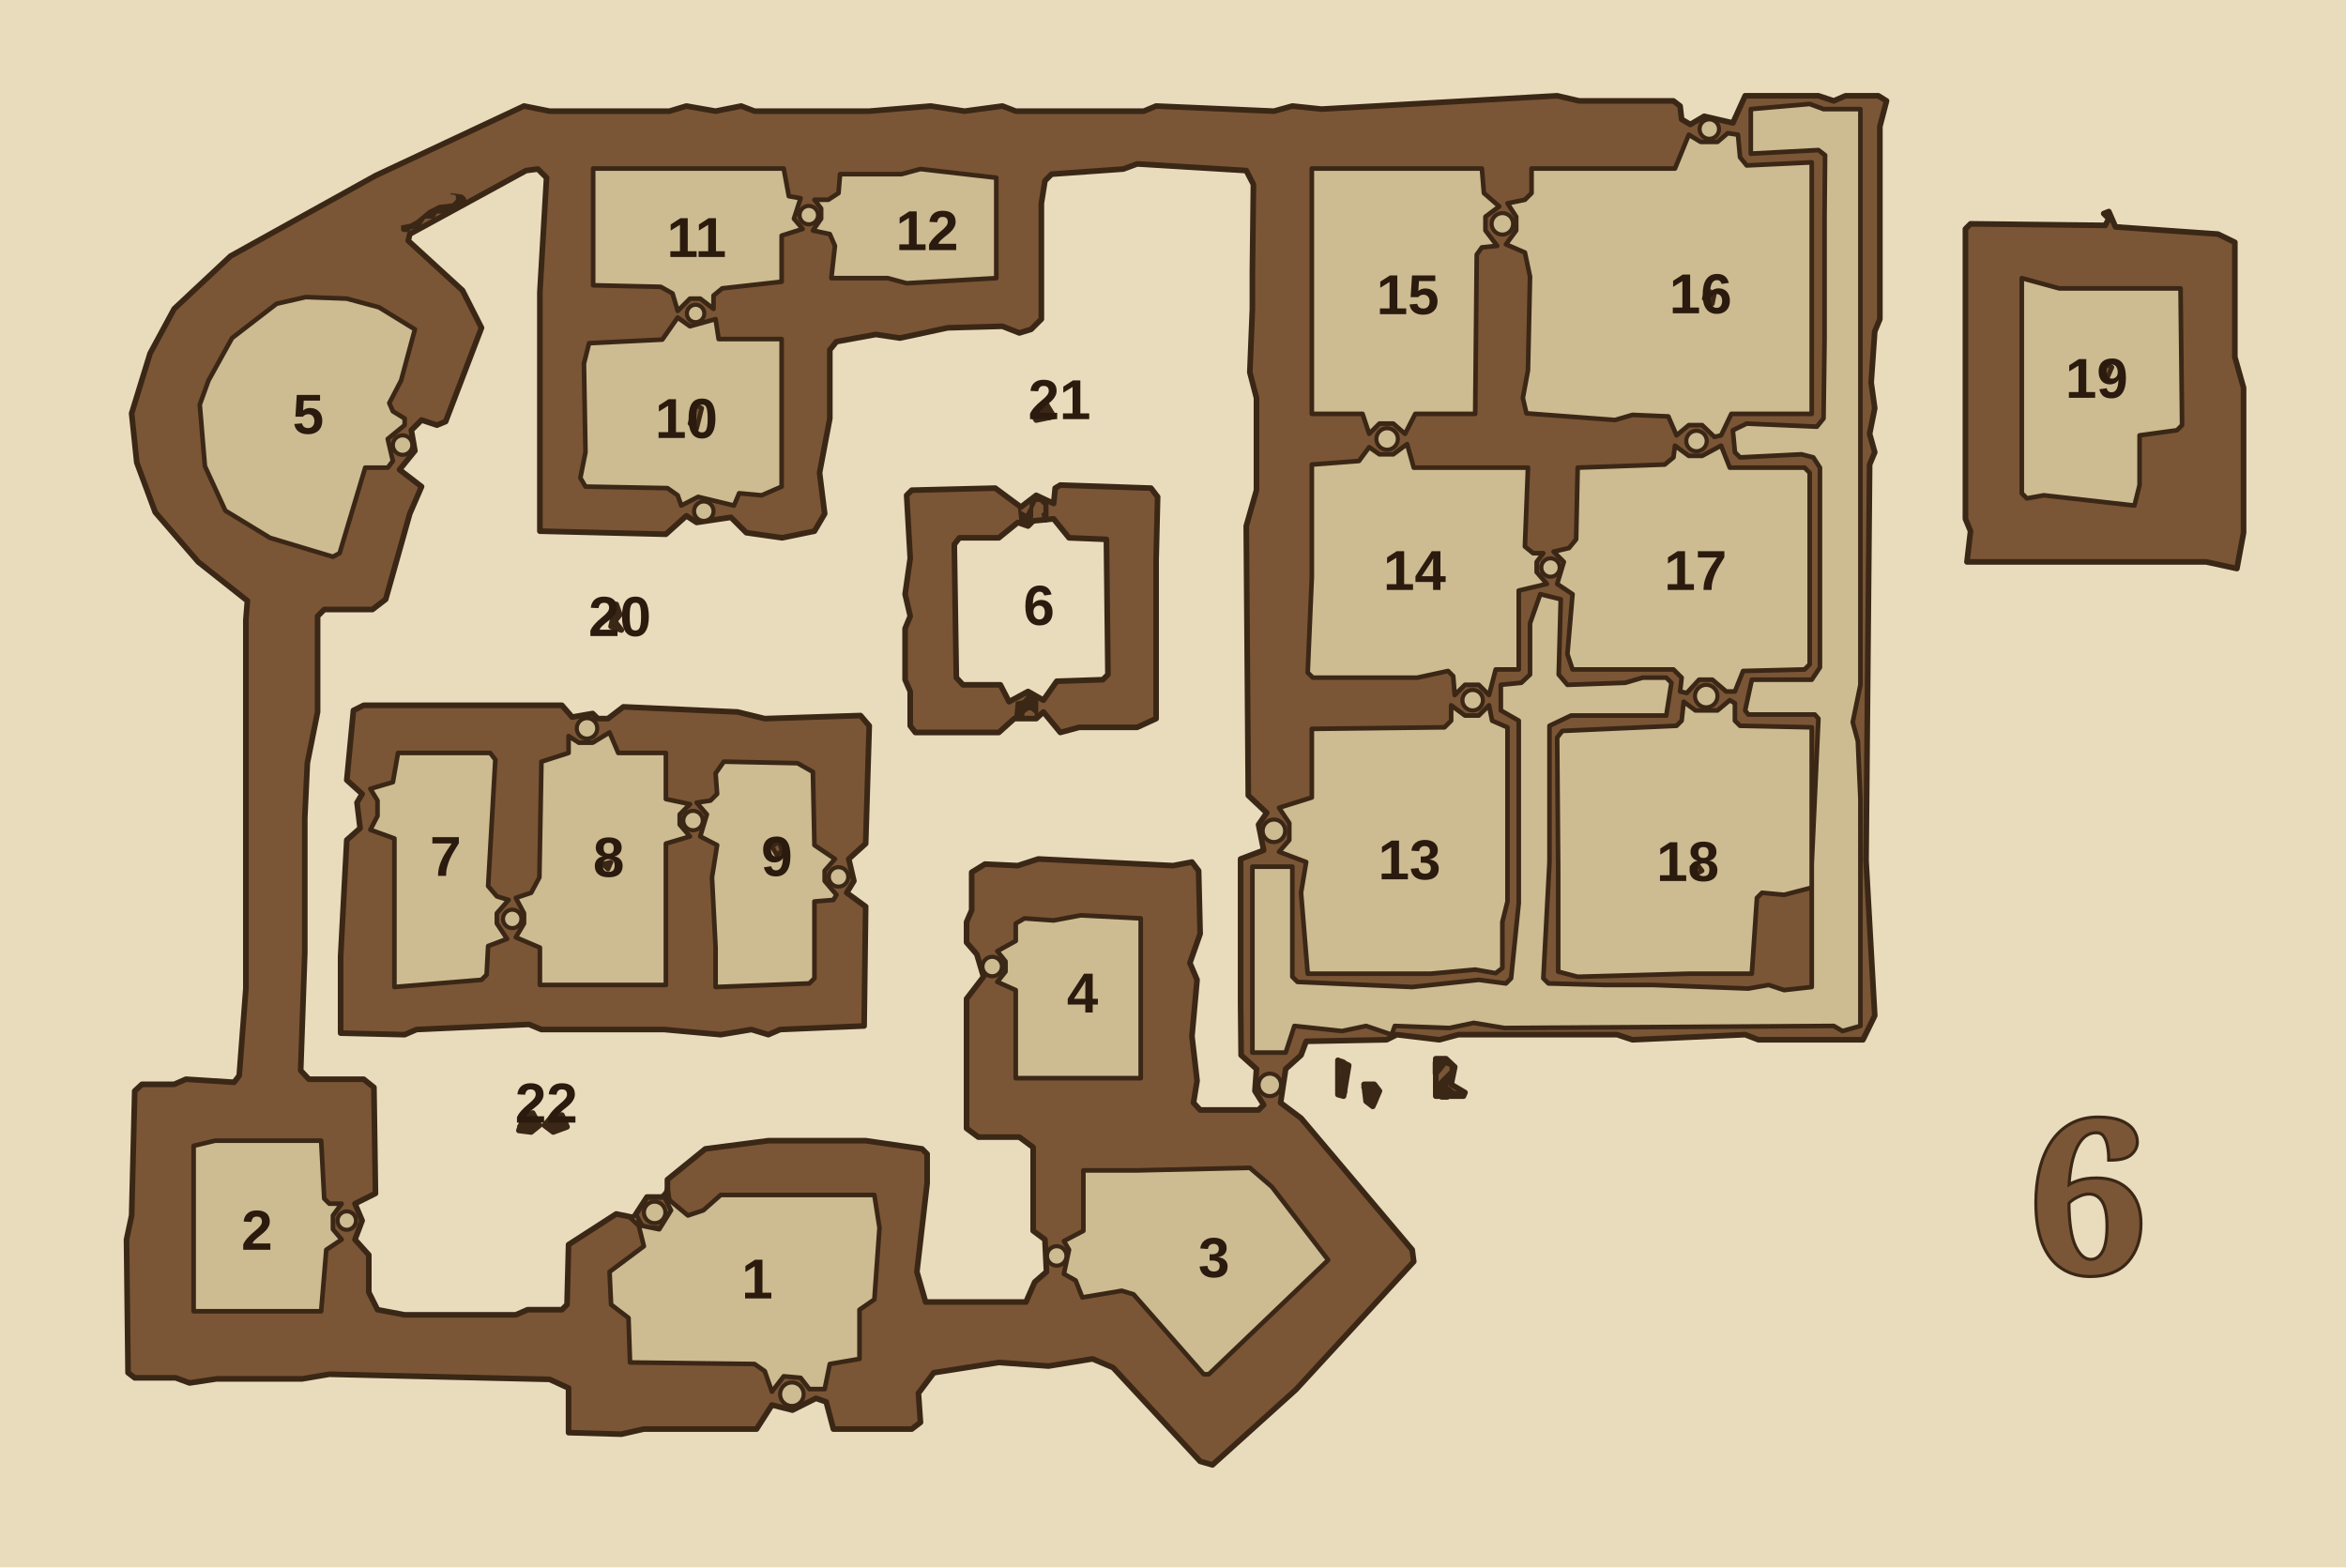
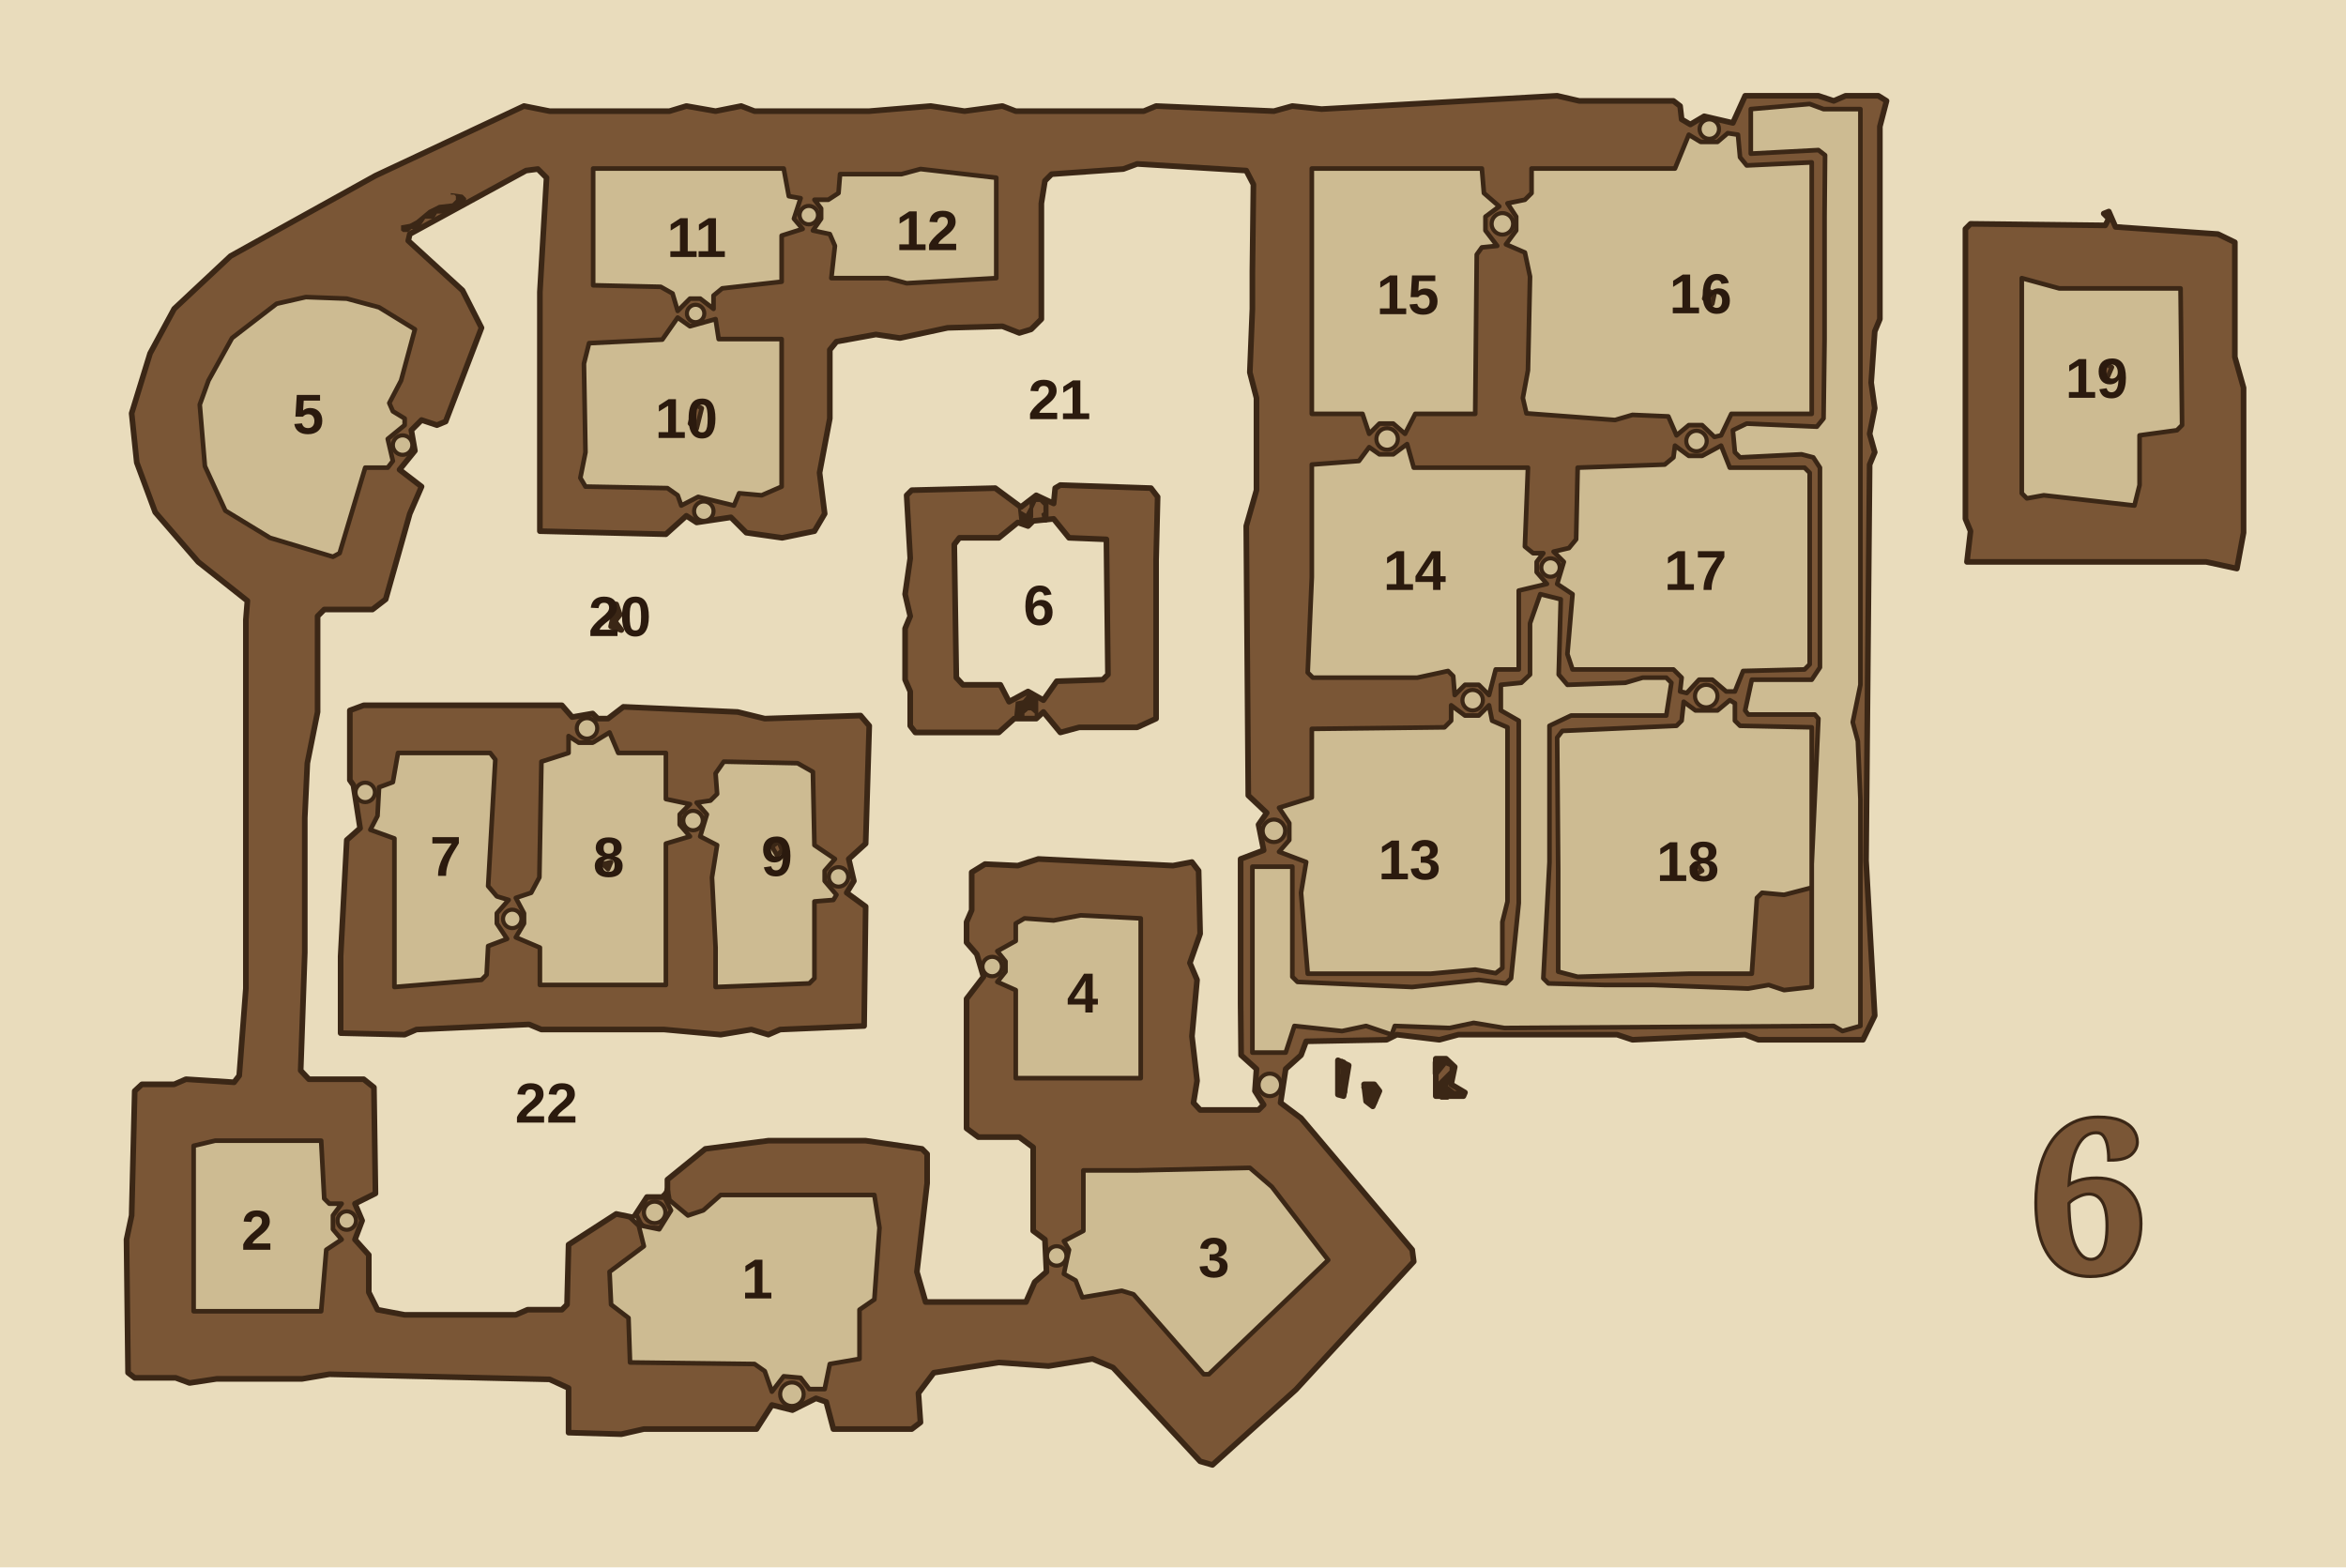
<svg xmlns="http://www.w3.org/2000/svg" viewBox="0 0 458 306" width="458" height="306">
  <rect width="458" height="306" fill="#e9dcbc" />
-   <path d="M106.3 219.7L108.0 221.0L110.7 220.0L109.7 217.7L108.0 217.7ZM104.0 217.3L102.3 218.0L101.3 220.7L103.7 221.0L105.3 219.7ZM266.3 211.7L266.7 215.0L268.0 216.0L269.3 213.0L268.3 211.7ZM261.2 207.0L261.2 213.7L262.3 214.0L263.3 208.0ZM280.3 206.7L280.3 214.0L285.7 214.0L286.0 213.3L283.3 211.7L284.0 208.3L282.3 206.7ZM69.0 138.7L67.7 152.3L70.7 155.0L69.7 156.7L70.3 161.7L67.7 164.0L66.5 186.7L66.5 201.7L79.0 202.0L81.3 201.0L103.3 200.0L105.7 201.0L129.7 201.0L140.7 202.0L146.7 201.0L150.0 202.0L152.3 201.0L168.7 200.3L169.0 177.0L165.3 174.3L166.7 172.0L165.7 167.7L169.0 164.7L169.7 141.7L168.0 139.7L149.3 140.3L144.0 139.0L121.7 138.0L118.7 140.3L116.7 140.3L115.7 139.3L111.7 140.0L109.7 137.7L71.0 137.7ZM120.3 118.0L119.3 122.3L121.3 123.0L120.0 121.3L121.0 120.0ZM224.7 95.3L207.0 94.7L206.0 95.3L205.7 98.3L202.3 96.7L199.3 99.0L194.3 95.3L178.0 95.7L177.0 96.7L177.7 109.0L176.7 116.0L177.7 120.3L176.7 122.7L176.7 132.7L177.7 135.0L177.7 141.7L178.7 143.0L195.0 143.0L198.0 140.3L202.3 140.3L203.7 139.0L207.0 143.0L210.7 142.0L222.0 142.0L225.7 140.3L225.7 109.3L226.0 97.0ZM216.0 105.3L216.3 131.7L215.3 132.7L206.3 133.0L203.7 136.7L200.7 135.0L197.0 137.0L195.3 133.7L188.0 133.7L186.7 132.3L186.3 106.3L187.3 105.0L195.0 105.0L198.7 102.0L200.7 102.7L201.7 101.7L205.7 101.3L208.7 105.0ZM201.7 81.0L202.3 82.0L205.7 81.3L204.3 79.0ZM384.7 43.7L383.7 44.7L383.7 101.3L384.7 103.7L384.0 109.7L402.3 109.7L430.7 109.7L436.7 111.0L438.0 104.0L438.0 75.7L436.3 69.7L436.3 47.3L433.0 45.7L413.0 44.3L411.7 41.3L410.7 41.7L411.7 42.7L411.0 44.0ZM368.3 19.7L366.7 18.7L360.3 18.7L358.0 19.7L355.0 18.7L340.7 18.7L338.3 24.0L332.7 22.7L330.0 24.3L328.3 23.3L328.0 20.7L326.7 19.7L308.3 19.7L304.0 18.7L258.0 21.3L252.3 20.7L248.7 21.7L225.7 20.7L223.3 21.7L198.3 21.7L195.7 20.7L188.3 21.7L181.7 20.7L169.7 21.7L147.3 21.7L144.7 20.7L139.7 21.7L134.0 20.7L130.7 21.7L107.3 21.7L102.3 20.7L73.3 34.3L45.0 50.0L34.0 60.3L29.3 69.0L25.7 80.7L26.7 90.3L30.3 100.0L38.7 109.7L48.3 117.3L48.0 121.0L48.0 150.3L48.0 155.7L48.0 175.3L48.0 193.0L46.7 210.0L45.7 211.3L36.3 210.7L34.0 211.7L27.7 211.7L26.3 213.0L25.7 237.3L24.7 242.0L25.0 268.0L26.3 269.0L34.3 269.0L37.0 270.0L42.3 269.2L59.0 269.2L64.3 268.3L107.3 269.3L111.0 271.0L111.0 279.7L121.3 280.0L125.7 279.0L147.7 279.0L150.7 274.3L154.7 275.3L159.3 273.0L161.3 273.7L162.7 279.0L178.0 279.0L179.7 277.7L179.3 272.0L182.3 268.0L195.0 266.0L204.7 266.7L213.3 265.3L217.3 267.0L234.3 285.3L236.7 286.0L253.0 271.3L276.0 246.3L275.7 244.0L254.0 218.3L250.0 215.3L251.0 208.7L254.0 206.0L255.0 203.3L270.7 203.0L272.7 202.0L281.0 203.0L284.7 202.0L315.7 202.0L318.7 203.0L340.7 202.0L343.3 203.0L363.7 203.0L366.0 198.3L364.3 168.0L365.0 90.7L366.0 88.3L365.0 84.7L366.0 79.7L365.3 74.7L366.0 64.7L367.0 62.3L367.0 24.7ZM243.3 33.3L244.7 36.0L244.5 53.0L244.5 60.3L244.0 72.7L245.3 77.7L245.3 95.7L243.3 102.7L243.7 155.3L247.3 158.7L245.7 161.0L246.7 166.0L242.2 167.7L242.2 196.0L242.3 206.0L245.3 208.7L245.0 213.0L246.7 215.7L245.7 216.7L234.3 216.7L233.0 215.3L233.7 211.0L232.7 202.3L233.7 191.3L232.3 188.0L234.3 182.3L234.0 170.0L232.7 168.3L229.0 169.0L202.7 167.7L198.7 169.0L192.3 168.7L189.7 170.3L189.7 177.7L188.7 180.0L188.7 184.0L190.7 186.3L192.0 190.7L188.7 195.0L188.7 220.3L191.0 222.0L199.0 222.0L201.7 224.0L201.7 240.3L204.0 242.0L204.3 248.3L202.0 250.3L200.3 254.2L180.7 254.2L179.0 248.3L181.0 231.0L181.0 225.3L180.0 224.3L169.0 222.7L150.0 222.7L137.7 224.3L130.3 230.3L130.3 232.7L129.3 233.7L126.3 233.7L123.7 237.7L120.3 237.0L111.0 243.0L110.7 254.7L109.7 255.7L103.0 255.7L100.7 256.7L79.0 256.7L73.7 255.7L72.0 252.3L72.0 245.0L69.3 242.0L70.7 238.3L69.3 235.0L73.3 233.0L73.0 212.3L71.0 210.7L60.3 210.7L58.7 209.0L59.5 186.0L59.5 159.7L60.0 149.0L62.0 139.0L62.0 120.3L63.3 119.0L72.7 119.0L75.3 117.0L80.0 100.3L82.3 95.0L78.0 91.7L81.0 88.0L80.3 84.0L82.3 82.0L85.3 83.0L87.0 82.3L94.0 64.0L90.3 56.7L79.7 47.0L80.0 45.7L102.7 33.3L105.0 33.0L106.7 34.7L105.4 57.0L105.4 88.7L105.4 103.7L130.0 104.3L134.0 100.7L136.0 102.0L142.7 101.0L145.7 104.0L152.7 105.0L159.0 103.7L161.0 100.3L160.0 92.3L162.0 81.7L162.0 68.3L163.3 66.7L171.0 65.3L175.7 66.0L185.0 64.0L195.7 63.7L199.0 65.0L201.3 64.3L203.3 62.3L203.3 39.7L204.0 35.3L205.3 34.0L219.3 33.0L222.0 32.0Z" fill="#7a5636" fill-rule="evenodd" stroke="#3b2716" stroke-width="1.1" stroke-linejoin="round" />
-   <path d="M123.0 237.7L124.7 239.3L125.7 243.3L119.0 248.3L119.3 254.7L122.7 257.3L123.0 266.0L147.3 266.3L149.3 267.7L150.7 271.7L153.0 268.7L156.3 269.0L158.0 271.2L161.0 271.2L162.0 266.3L167.8 265.3L167.8 255.7L170.7 253.7L171.7 239.7L170.7 233.3L140.7 233.3L137.3 236.3L134.3 237.3L130.7 234.3L130.3 232.0L129.7 233.7L131.0 236.3L128.7 240.0L125.3 239.3L124.3 237.3ZM211.5 228.5L211.5 240.3L207.7 242.3L208.7 244.0L207.7 248.7L210.0 250.0L211.3 253.3L219.0 252.0L221.3 252.7L235.0 268.3L236.0 268.3L259.3 246.0L248.3 231.7L244.0 228.0L222.0 228.5ZM62.7 222.7L42.0 222.7L37.8 223.7L37.8 256.0L62.7 256.0L63.7 244.0L66.7 242.0L65.0 240.0L65.0 237.3L66.7 235.0L64.3 235.0L63.3 234.0ZM222.7 179.3L211.0 178.7L205.7 179.7L200.0 179.3L198.3 180.3L198.3 183.7L194.7 185.7L196.3 187.7L196.3 189.7L194.7 191.7L198.3 193.3L198.3 202.7L198.3 210.5L222.7 210.5ZM141.3 148.7L139.7 151.0L140.0 155.0L138.7 156.3L136.0 156.7L138.0 159.0L136.7 163.3L140.0 165.0L139.0 171.3L139.7 185.0L139.7 192.7L158.0 192.0L159.0 191.0L159.0 176.0L162.7 175.7L163.3 174.7L161.0 172.0L161.0 170.0L163.0 167.7L159.0 165.0L158.7 150.7L155.7 149.0ZM152.0 164.3L152.7 166.0L151.7 167.0L150.7 165.3ZM95.7 147.0L77.7 147.0L76.7 152.7L72.3 154.0L73.7 156.3L73.7 159.3L72.3 162.0L77.0 163.7L77.0 192.7L94.0 191.3L95.0 190.3L95.3 184.7L99.0 183.3L97.0 180.3L97.0 178.3L99.3 175.7L97.0 175.0L95.3 173.0L96.7 148.3ZM119.0 143.0L115.7 145.0L113.0 145.0L111.0 143.7L111.0 147.0L105.7 148.7L105.3 171.3L103.7 174.3L100.7 175.3L102.3 178.3L102.3 180.3L100.7 183.0L105.4 185.0L105.4 192.3L130.0 192.3L130.0 182.3L130.0 164.7L134.7 163.3L132.7 161.0L132.7 159.0L134.7 157.0L130.0 156.0L130.0 147.0L120.7 147.0ZM117.7 168.7L119.3 168.3L118.7 169.7ZM290.7 137.7L288.7 139.7L286.0 139.7L283.3 137.7L283.3 140.7L282.0 142.0L256.1 142.3L256.1 155.7L249.7 157.7L251.7 160.7L251.7 164.0L249.7 166.3L255.0 168.3L254.0 174.3L255.3 190.1L279.3 190.1L288.0 189.3L292.0 190.0L293.3 189.0L293.3 180.0L294.3 176.0L294.3 142.0L291.3 140.7ZM353.7 142.0L339.7 141.7L338.7 140.7L338.7 137.3L337.7 136.7L335.3 138.7L331.0 138.7L328.7 137.0L328.3 140.7L327.3 141.7L305.0 142.7L304.0 144.0L304.2 169.7L304.2 189.7L308.0 190.7L329.7 190.1L342.0 190.1L343.0 175.3L344.0 174.3L348.3 174.7L353.7 173.3ZM330.3 169.3L331.3 168.7L332.3 170.0L331.0 170.7ZM308.0 91.3L307.7 105.3L306.3 107.0L303.3 107.7L305.3 109.7L304.0 114.0L307.0 116.0L306.0 127.7L307.0 130.7L326.7 130.7L328.3 132.3L328.0 135.0L329.3 135.3L331.7 132.7L334.3 132.7L337.0 135.0L338.7 135.0L340.3 131.0L352.3 130.7L353.3 129.7L353.3 92.3L352.3 91.3L337.7 91.3L336.0 87.0L332.3 89.0L329.7 89.0L327.0 87.0L326.7 89.3L325.0 90.7ZM256.1 90.7L256.1 112.7L255.3 131.3L256.3 132.3L276.7 132.3L282.7 131.0L283.7 132.0L284.0 135.7L286.0 133.7L288.7 133.7L290.7 135.7L292.0 130.7L296.5 130.7L296.5 115.3L302.0 114.0L300.0 111.7L300.0 109.7L301.3 108.0L299.3 108.0L297.7 106.7L298.3 91.3L276.0 91.3L274.7 86.7L272.0 88.7L269.3 88.7L267.3 87.3L265.3 90.0ZM115.0 67.0L114.0 71.0L114.3 88.3L113.3 93.3L114.3 95.0L130.3 95.3L132.3 96.7L133.0 98.7L136.3 97.0L143.3 98.7L144.3 96.3L148.7 96.7L152.6 95.0L152.6 77.0L152.6 66.2L140.3 66.2L139.7 62.3L134.7 63.7L132.3 62.0L129.3 66.3ZM135.7 79.0L137.0 79.7L136.0 83.7L134.7 82.7ZM59.7 58.0L54.0 59.3L45.3 66.0L40.7 74.3L39.0 79.0L40.0 91.0L44.0 99.7L52.7 105.0L65.0 108.7L66.3 108.0L71.3 91.3L75.7 91.3L76.7 90.0L75.7 85.7L79.0 83.0L79.0 81.7L76.7 80.3L76.0 78.7L78.3 74.3L81.0 64.3L74.0 60.0L67.7 58.3ZM394.7 54.3L394.7 82.0L394.7 96.3L395.7 97.3L399.0 96.7L416.7 98.7L417.7 94.7L417.7 85.0L425.0 84.0L426.0 83.0L425.7 56.3L402.0 56.3ZM411.0 71.0L412.3 71.7L411.3 74.0L410.3 73.0ZM115.8 32.9L115.8 55.7L129.0 56.0L131.3 57.3L132.3 60.7L134.7 58.3L136.7 58.3L139.3 60.3L139.3 57.7L141.0 56.3L152.6 55.0L152.6 46.0L156.7 44.7L155.0 42.7L156.3 38.7L154.0 38.3L153.0 32.9ZM194.5 34.7L179.7 33.0L176.0 34.0L164.0 34.0L163.7 37.7L161.7 39.0L159.0 39.0L160.3 40.7L160.3 42.7L158.7 45.0L162.0 45.7L163.0 48.0L162.3 54.3L173.3 54.3L177.0 55.3L194.5 54.3ZM256.1 32.9L256.1 80.8L266.0 80.8L267.3 84.7L269.3 82.7L272.0 82.7L274.3 84.7L276.3 80.8L288.0 80.8L288.3 49.7L289.3 48.3L292.3 48.0L290.0 45.0L290.0 42.3L292.7 40.3L289.7 37.7L289.3 32.9ZM353.7 31.7L341.0 32.3L339.7 30.7L339.3 26.3L337.3 26.0L335.3 27.7L332.0 27.7L329.7 26.3L327.0 32.9L299.0 32.9L299.0 37.7L297.7 39.0L294.3 39.7L296.0 42.3L296.0 45.0L294.0 47.7L297.7 49.3L298.7 54.0L298.3 72.3L297.3 77.7L298.0 80.7L315.3 82.0L318.7 81.0L325.7 81.3L327.3 85.0L329.7 83.0L332.3 83.0L334.7 85.3L336.0 85.0L338.0 80.8L353.7 80.8L353.7 43.0ZM333.3 56.7L334.7 57.3L334.3 59.3L332.7 58.3ZM363.2 21.3L356.0 21.3L353.3 20.3L341.8 21.3L341.8 30.0L355.0 29.3L356.3 30.3L356.2 42.3L356.2 66.3L356.0 81.7L354.7 83.3L341.0 82.7L338.3 84.0L338.7 88.3L339.7 89.3L351.7 88.7L354.0 89.3L355.3 91.3L355.3 130.3L353.7 132.7L342.0 132.7L340.7 138.7L341.3 139.5L354.3 139.5L355.0 140.3L353.7 168.7L353.7 192.7L348.3 193.3L345.3 192.3L341.3 193.0L322.7 192.3L313.3 192.3L302.3 192.0L301.3 191.0L302.5 168.3L302.5 141.7L306.7 139.7L325.3 139.7L326.3 133.3L325.3 132.3L320.7 132.3L317.3 133.3L306.0 133.7L304.3 131.7L304.7 117.0L300.7 116.0L298.7 121.7L298.7 131.7L297.0 133.3L293.0 133.7L293.0 138.7L296.5 140.7L296.5 176.3L295.0 191.0L294.0 192.0L288.7 191.3L275.7 192.7L253.3 191.7L252.3 190.7L252.3 181.0L252.3 169.2L244.5 169.2L244.5 191.3L244.5 205.5L251.0 205.5L252.7 200.3L262.0 201.3L266.7 200.3L271.7 202.0L272.3 200.3L283.0 200.7L287.7 199.7L293.7 200.7L358.0 200.3L359.7 201.3L363.2 200.3L363.2 178.0L363.2 168.7L363.2 156.0L362.7 144.7L361.7 141.0L363.2 133.7L363.2 113.3L363.2 89.0L363.2 82.3L363.2 62.7L363.2 49.7L363.2 44.0Z" fill="#cdbb92" fill-rule="evenodd" stroke="#3b2716" stroke-width=".9" stroke-linejoin="round" />
-   <path d="M125.0 238.3L125.3 239.0L127.0 239.7L128.7 239.7L129.0 239.3L126.3 239.3ZM106.7 219.3L107.0 220.7L110.3 220.7L110.7 220.3L110.7 219.7L110.0 219.0L109.3 219.0L109.0 218.7L107.3 218.7ZM105.3 219.3L105.0 219.0L104.3 219.0L103.3 217.7L101.0 219.7L101.0 220.3L102.3 221.0L103.3 221.0L103.7 220.7L104.3 220.7ZM266.3 211.7L265.7 212.3L267.0 214.0L267.0 215.0L266.7 215.3L267.3 216.0L268.0 216.0L268.7 215.7L269.0 215.0L269.0 212.3L268.3 211.7ZM280.3 206.7L279.7 207.3L279.7 209.7L280.0 210.0L280.7 210.0L282.3 208.0L283.0 208.3L283.0 209.0L280.7 211.3L280.7 212.7L280.0 213.7L281.3 214.7L282.7 214.7L284.0 213.7L286.0 214.0L286.0 213.0L285.7 212.7L284.0 213.0L282.7 212.0L284.0 209.3L284.0 208.0L283.7 208.0L282.3 206.7ZM262.0 206.7L261.0 207.3L261.7 208.7L261.7 209.7L261.3 210.0L261.7 212.0L260.7 213.3L261.3 214.0L262.7 214.0L263.0 213.3L263.0 207.7L262.7 207.0ZM201.7 135.0L200.7 135.0L200.3 136.0L199.7 136.7L198.3 137.0L198.0 140.0L198.7 140.7L199.7 140.7L200.0 140.3L200.0 139.3L200.7 138.7L201.3 138.7L202.0 139.3L202.0 140.0L202.7 140.3L202.7 136.0ZM203.3 96.7L202.0 96.7L201.0 98.0L201.0 99.0L200.3 100.3L199.3 99.7L199.3 99.0L198.7 99.0L199.0 101.7L199.7 102.7L200.7 102.7L201.7 101.0L201.7 99.3L202.3 98.0L203.0 98.0L203.7 98.7L203.7 100.0L203.3 100.3L203.7 102.0L204.3 102.0L204.7 101.7L204.7 98.0L204.3 98.0ZM201.7 80.7L201.7 81.3L202.3 82.0L205.0 82.0L205.7 81.7L205.7 80.7L205.0 80.0L204.3 80.0L204.0 79.7L202.7 79.7ZM91.0 38.7L90.3 38.0L88.0 37.7L88.0 38.0L88.7 38.0L89.0 38.3L89.0 39.0L88.3 39.7L85.7 40.0L83.7 41.0L81.3 43.0L80.0 43.7L78.3 44.0L78.3 45.0L78.7 45.3L79.7 45.3L80.3 44.7L81.7 44.7L83.0 42.7L84.7 42.7L85.3 41.7L87.3 41.7L88.3 40.7L89.0 40.7L90.3 39.7L91.0 39.7Z" fill="#3b2716" fill-rule="evenodd" />
+   <path d="M266.3 211.7L266.7 215.0L268.0 216.0L269.3 213.0L268.3 211.7ZM261.2 207.0L261.2 213.7L262.3 214.0L263.3 208.0ZM280.3 206.7L280.3 214.0L285.7 214.0L286.0 213.3L283.3 211.7L284.0 208.3L282.3 206.7ZM68.3 138.7L68.3 152.3L69.0 153.3L70.3 161.7L67.7 164.0L66.5 186.7L66.5 201.7L79.0 202.0L81.3 201.0L103.3 200.0L105.7 201.0L129.7 201.0L140.7 202.0L146.7 201.0L150.0 202.0L152.3 201.0L168.7 200.3L169.0 177.0L165.3 174.3L166.7 172.0L165.7 167.7L169.0 164.7L169.7 141.7L168.0 139.7L149.3 140.3L144.0 139.0L121.7 138.0L118.7 140.3L116.7 140.3L115.7 139.3L111.7 140.0L109.7 137.7L71.0 137.7ZM120.3 118.0L119.3 122.3L121.3 123.0L120.0 121.3L121.0 120.0ZM224.7 95.3L207.0 94.7L206.0 95.3L205.7 98.3L202.3 96.7L199.3 99.0L194.3 95.3L178.0 95.7L177.0 96.7L177.7 109.0L176.7 116.0L177.7 120.3L176.7 122.7L176.7 132.7L177.7 135.0L177.7 141.7L178.7 143.0L195.0 143.0L198.0 140.3L202.3 140.3L203.7 139.0L207.0 143.0L210.7 142.0L222.0 142.0L225.7 140.3L225.7 109.3L226.0 97.0ZM216.0 105.3L216.3 131.7L215.3 132.7L206.3 133.0L203.7 136.7L200.7 135.0L197.0 137.0L195.3 133.7L188.0 133.7L186.7 132.3L186.3 106.3L187.3 105.0L195.0 105.0L198.7 102.0L200.7 102.7L201.7 101.7L205.7 101.3L208.7 105.0ZM384.7 43.7L383.7 44.7L383.7 101.3L384.7 103.7L384.0 109.7L402.3 109.7L430.7 109.7L436.7 111.0L438.0 104.0L438.0 75.7L436.3 69.7L436.3 47.3L433.0 45.7L413.0 44.3L411.7 41.3L410.7 41.7L411.7 42.7L411.0 44.0ZM368.3 19.7L366.7 18.7L360.3 18.7L358.0 19.7L355.0 18.7L340.7 18.7L338.3 24.0L332.7 22.7L330.0 24.3L328.3 23.3L328.0 20.7L326.7 19.7L308.3 19.7L304.0 18.7L258.0 21.3L252.3 20.7L248.7 21.7L225.7 20.7L223.3 21.7L198.3 21.7L195.7 20.7L188.3 21.7L181.7 20.7L169.7 21.7L147.3 21.7L144.7 20.7L139.7 21.7L134.0 20.7L130.7 21.7L107.3 21.7L102.3 20.7L73.3 34.3L45.0 50.0L34.0 60.3L29.3 69.0L25.7 80.7L26.7 90.3L30.3 100.0L38.7 109.7L48.3 117.3L48.0 121.0L48.0 150.3L48.0 155.7L48.0 175.3L48.0 193.0L46.7 210.0L45.7 211.3L36.3 210.7L34.0 211.7L27.7 211.7L26.3 213.0L25.7 237.3L24.7 242.0L25.0 268.0L26.3 269.0L34.3 269.0L37.0 270.0L42.3 269.2L59.0 269.2L64.3 268.3L107.3 269.3L111.0 271.0L111.0 279.7L121.3 280.0L125.7 279.0L147.7 279.0L150.7 274.3L154.7 275.3L159.3 273.0L161.3 273.7L162.7 279.0L178.0 279.0L179.7 277.7L179.3 272.0L182.3 268.0L195.0 266.0L204.7 266.7L213.3 265.3L217.3 267.0L234.3 285.3L236.7 286.0L253.0 271.3L276.0 246.3L275.7 244.0L254.0 218.3L250.0 215.3L251.0 208.7L254.0 206.0L255.0 203.3L270.7 203.0L272.7 202.0L281.0 203.0L284.7 202.0L315.7 202.0L318.7 203.0L340.7 202.0L343.3 203.0L363.7 203.0L366.0 198.3L364.3 168.0L365.0 90.7L366.0 88.3L365.0 84.7L366.0 79.7L365.3 74.7L366.0 64.7L367.0 62.3L367.0 24.7ZM243.3 33.3L244.7 36.0L244.5 53.0L244.5 60.3L244.0 72.7L245.3 77.7L245.3 95.7L243.3 102.7L243.7 155.3L247.3 158.7L245.7 161.0L246.7 166.0L242.2 167.7L242.2 196.0L242.3 206.0L245.3 208.7L245.0 213.0L246.7 215.7L245.7 216.7L234.3 216.7L233.0 215.3L233.7 211.0L232.7 202.3L233.7 191.3L232.3 188.0L234.3 182.3L234.0 170.0L232.7 168.3L229.0 169.0L202.7 167.7L198.7 169.0L192.3 168.7L189.7 170.3L189.7 177.7L188.7 180.0L188.7 184.0L190.7 186.3L192.0 190.7L188.7 195.0L188.7 220.3L191.0 222.0L199.0 222.0L201.7 224.0L201.7 240.3L204.0 242.0L204.3 248.3L202.0 250.3L200.3 254.2L180.7 254.2L179.0 248.3L181.0 231.0L181.0 225.3L180.0 224.3L169.0 222.7L150.0 222.7L137.7 224.3L130.3 230.3L130.3 232.7L129.3 233.7L126.3 233.7L123.7 237.7L120.3 237.0L111.0 243.0L110.7 254.7L109.7 255.7L103.0 255.7L100.7 256.7L79.0 256.7L73.7 255.7L72.0 252.3L72.0 245.0L69.3 242.0L70.7 238.3L69.3 235.0L73.3 233.0L73.0 212.3L71.0 210.7L60.3 210.7L58.7 209.0L59.5 186.0L59.5 159.7L60.0 149.0L62.0 139.0L62.0 120.3L63.3 119.0L72.7 119.0L75.3 117.0L80.0 100.3L82.3 95.0L78.0 91.7L81.0 88.0L80.3 84.0L82.3 82.0L85.3 83.0L87.0 82.3L94.0 64.0L90.3 56.7L79.7 47.0L80.0 45.7L102.7 33.3L105.0 33.0L106.7 34.7L105.4 57.0L105.4 88.7L105.4 103.7L130.0 104.3L134.0 100.7L136.0 102.0L142.7 101.0L145.7 104.0L152.7 105.0L159.0 103.7L161.0 100.3L160.0 92.3L162.0 81.7L162.0 68.3L163.3 66.7L171.0 65.3L175.7 66.0L185.0 64.0L195.7 63.7L199.0 65.0L201.3 64.3L203.3 62.3L203.3 39.7L204.0 35.3L205.3 34.0L219.3 33.0L222.0 32.0Z" fill="#7a5636" fill-rule="evenodd" stroke="#3b2716" stroke-width="1.1" stroke-linejoin="round" />
+   <path d="M123.0 237.7L124.7 239.3L125.7 243.3L119.0 248.3L119.3 254.7L122.7 257.3L123.0 266.0L147.3 266.3L149.3 267.7L150.7 271.7L153.0 268.7L156.3 269.0L158.0 271.2L161.0 271.2L162.0 266.3L167.8 265.3L167.8 255.7L170.7 253.7L171.7 239.7L170.7 233.3L140.7 233.3L137.3 236.3L134.3 237.3L130.7 234.3L130.3 232.0L129.7 233.7L131.0 236.3L128.7 240.0L125.3 239.3L124.3 237.3ZM211.5 228.5L211.5 240.3L207.7 242.3L208.7 244.0L207.7 248.7L210.0 250.0L211.3 253.3L219.0 252.0L221.3 252.7L235.0 268.3L236.0 268.3L259.3 246.0L248.3 231.7L244.0 228.0L222.0 228.5ZM62.7 222.7L42.0 222.7L37.8 223.7L37.8 256.0L62.7 256.0L63.7 244.0L66.7 242.0L65.0 240.0L65.0 237.3L66.7 235.0L64.3 235.0L63.3 234.0ZM222.7 179.3L211.0 178.7L205.7 179.7L200.0 179.3L198.3 180.3L198.3 183.7L194.7 185.7L196.3 187.7L196.3 189.7L194.7 191.7L198.3 193.3L198.3 202.7L198.3 210.5L222.7 210.5ZM141.3 148.7L139.7 151.0L140.0 155.0L138.7 156.3L136.0 156.7L138.0 159.0L136.7 163.3L140.0 165.0L139.0 171.3L139.7 185.0L139.7 192.7L158.0 192.0L159.0 191.0L159.0 176.0L162.7 175.7L163.3 174.7L161.0 172.0L161.0 170.0L163.0 167.7L159.0 165.0L158.7 150.7L155.7 149.0ZM152.0 164.3L152.7 166.0L151.7 167.0L150.7 165.3ZM95.7 147.0L77.7 147.0L76.7 152.7L74.0 153.7L73.7 159.3L72.3 162.0L77.0 163.7L77.0 192.7L94.0 191.3L95.0 190.3L95.3 184.7L99.0 183.3L97.0 180.3L97.0 178.3L99.3 175.7L97.0 175.0L95.3 173.0L96.7 148.3ZM119.0 143.0L115.7 145.0L113.0 145.0L111.0 143.7L111.0 147.0L105.7 148.7L105.3 171.3L103.7 174.3L100.7 175.3L102.3 178.3L102.3 180.3L100.7 183.0L105.4 185.0L105.4 192.3L130.0 192.3L130.0 182.3L130.0 164.7L134.7 163.3L132.7 161.0L132.7 159.0L134.7 157.0L130.0 156.0L130.0 147.0L120.7 147.0ZM117.7 168.7L119.3 168.3L118.7 169.7ZM290.7 137.7L288.7 139.7L286.0 139.7L283.3 137.7L283.3 140.7L282.0 142.0L256.1 142.3L256.1 155.7L249.7 157.7L251.7 160.7L251.7 164.0L249.7 166.3L255.0 168.3L254.0 174.3L255.3 190.1L279.3 190.1L288.0 189.3L292.0 190.0L293.3 189.0L293.3 180.0L294.3 176.0L294.3 142.0L291.3 140.7ZM353.7 142.0L339.7 141.7L338.7 140.7L338.7 137.3L337.7 136.7L335.3 138.7L331.0 138.7L328.7 137.0L328.3 140.7L327.3 141.7L305.0 142.7L304.0 144.0L304.2 169.7L304.2 189.7L308.0 190.7L329.7 190.1L342.0 190.1L343.0 175.3L344.0 174.3L348.3 174.7L353.7 173.3ZM330.3 169.3L331.3 168.7L332.3 170.0L331.0 170.7ZM308.0 91.3L307.7 105.3L306.3 107.0L303.3 107.7L305.3 109.7L304.0 114.0L307.0 116.0L306.0 127.7L307.0 130.7L326.7 130.7L328.3 132.3L328.0 135.0L329.3 135.3L331.7 132.7L334.3 132.7L337.0 135.0L338.7 135.0L340.3 131.0L352.3 130.7L353.3 129.7L353.3 92.3L352.3 91.3L337.7 91.3L336.0 87.0L332.3 89.0L329.7 89.0L327.0 87.0L326.7 89.3L325.0 90.7ZM256.1 90.7L256.1 112.7L255.3 131.3L256.3 132.3L276.7 132.3L282.7 131.0L283.7 132.0L284.0 135.7L286.0 133.7L288.7 133.7L290.7 135.7L292.0 130.7L296.5 130.7L296.5 115.3L302.0 114.0L300.0 111.7L300.0 109.7L301.3 108.0L299.3 108.0L297.7 106.7L298.3 91.3L276.0 91.3L274.7 86.7L272.0 88.7L269.3 88.7L267.3 87.3L265.3 90.0ZM115.0 67.0L114.0 71.0L114.3 88.3L113.3 93.3L114.3 95.0L130.3 95.3L132.3 96.7L133.0 98.7L136.3 97.0L143.3 98.7L144.3 96.3L148.7 96.7L152.6 95.0L152.6 77.0L152.6 66.2L140.3 66.2L139.7 62.3L134.7 63.7L132.3 62.0L129.3 66.3ZM135.7 79.0L137.0 79.7L136.0 83.7L134.7 82.7ZM59.7 58.0L54.0 59.3L45.3 66.0L40.7 74.3L39.0 79.0L40.0 91.0L44.0 99.7L52.7 105.0L65.0 108.7L66.3 108.0L71.3 91.3L75.7 91.3L76.7 90.0L75.7 85.7L79.0 83.0L79.0 81.7L76.7 80.3L76.0 78.7L78.3 74.3L81.0 64.3L74.0 60.0L67.7 58.3ZM394.7 54.3L394.7 82.0L394.7 96.3L395.7 97.3L399.0 96.7L416.7 98.7L417.7 94.7L417.7 85.0L425.0 84.0L426.0 83.0L425.7 56.3L402.0 56.3ZM411.0 71.0L412.3 71.7L411.3 74.0L410.3 73.0ZM115.8 32.9L115.8 55.7L129.0 56.0L131.3 57.3L132.3 60.7L134.7 58.3L136.7 58.3L139.3 60.3L139.3 57.7L141.0 56.3L152.6 55.0L152.6 46.0L156.7 44.7L155.0 42.7L156.3 38.7L154.0 38.3L153.0 32.9ZM194.5 34.7L179.7 33.0L176.0 34.0L164.0 34.0L163.7 37.7L161.7 39.0L159.0 39.0L160.3 40.7L160.3 42.7L158.7 45.0L162.0 45.7L163.0 48.0L162.3 54.3L173.3 54.3L177.0 55.3L194.5 54.3ZM256.1 32.9L256.1 80.8L266.0 80.8L267.3 84.7L269.3 82.7L272.0 82.7L274.3 84.7L276.3 80.8L288.0 80.8L288.3 49.7L289.3 48.3L292.3 48.0L290.0 45.0L290.0 42.3L292.7 40.3L289.7 37.7L289.3 32.9ZM353.7 31.7L341.0 32.3L339.7 30.7L339.3 26.3L337.3 26.0L335.3 27.7L332.0 27.7L329.7 26.3L327.0 32.9L299.0 32.9L299.0 37.7L297.7 39.0L294.3 39.7L296.0 42.3L296.0 45.0L294.0 47.7L297.7 49.3L298.7 54.0L298.3 72.3L297.3 77.7L298.0 80.7L315.3 82.0L318.7 81.0L325.7 81.3L327.3 85.0L329.7 83.0L332.3 83.0L334.7 85.3L336.0 85.0L338.0 80.8L353.7 80.8L353.7 43.0ZM333.3 56.7L334.7 57.3L334.3 59.3L332.7 58.3ZM363.2 21.3L356.0 21.3L353.3 20.3L341.8 21.3L341.8 30.0L355.0 29.3L356.3 30.3L356.2 42.3L356.2 66.3L356.0 81.7L354.7 83.3L341.0 82.7L338.3 84.0L338.7 88.3L339.7 89.3L351.7 88.7L354.0 89.3L355.3 91.3L355.3 130.3L353.7 132.7L342.0 132.7L340.7 138.7L341.3 139.5L354.3 139.5L355.0 140.3L353.7 168.7L353.7 192.7L348.3 193.3L345.3 192.3L341.3 193.0L322.7 192.3L313.3 192.3L302.3 192.0L301.3 191.0L302.5 168.3L302.5 141.7L306.7 139.7L325.3 139.7L326.3 133.3L325.3 132.3L320.7 132.3L317.3 133.3L306.0 133.7L304.3 131.7L304.7 117.0L300.7 116.0L298.7 121.7L298.7 131.7L297.0 133.3L293.0 133.7L293.0 138.7L296.5 140.7L296.5 176.3L295.0 191.0L294.0 192.0L288.7 191.3L275.7 192.7L253.3 191.7L252.3 190.7L252.3 181.0L252.3 169.2L244.5 169.2L244.5 191.3L244.5 205.5L251.0 205.5L252.7 200.3L262.0 201.3L266.7 200.3L271.7 202.0L272.3 200.3L283.0 200.7L287.7 199.7L293.7 200.7L358.0 200.3L359.7 201.3L363.2 200.3L363.2 178.0L363.2 168.7L363.2 156.0L362.7 144.7L361.7 141.0L363.2 133.7L363.2 113.3L363.2 89.0L363.2 82.3L363.2 62.7L363.2 49.7L363.2 44.0Z" fill="#cdbb92" fill-rule="evenodd" stroke="#3b2716" stroke-width=".9" stroke-linejoin="round" />
+   <path d="M125.0 238.3L125.3 239.0L127.0 239.7L128.7 239.7L129.0 239.3L126.3 239.3ZM266.3 211.7L265.7 212.3L267.0 214.0L267.0 215.0L266.7 215.3L267.3 216.0L268.0 216.0L268.7 215.7L269.0 215.0L269.0 212.3L268.3 211.7ZM280.3 206.7L279.7 207.3L279.7 209.7L280.0 210.0L280.7 210.0L282.3 208.0L283.0 208.3L283.0 209.0L280.7 211.3L280.7 212.7L280.0 213.7L281.3 214.7L282.7 214.7L284.0 213.7L286.0 214.0L286.0 213.0L285.7 212.7L284.0 213.0L282.7 212.0L284.0 209.3L284.0 208.0L283.7 208.0L282.3 206.7ZM262.0 206.7L261.0 207.3L261.7 208.7L261.7 209.7L261.3 210.0L261.7 212.0L260.7 213.3L261.3 214.0L262.7 214.0L263.0 213.3L263.0 207.7L262.7 207.0ZM201.7 135.0L200.7 135.0L200.3 136.0L199.7 136.7L198.3 137.0L198.0 140.0L198.7 140.7L199.7 140.7L200.0 140.3L200.0 139.3L200.7 138.7L201.3 138.7L202.0 139.3L202.0 140.0L202.7 140.3L202.7 136.0ZM203.3 96.7L202.0 96.7L201.0 98.0L201.0 99.0L200.3 100.3L199.3 99.7L199.3 99.0L198.7 99.0L199.0 101.7L199.7 102.7L200.7 102.7L201.7 101.0L201.7 99.3L202.3 98.0L203.0 98.0L203.7 98.7L203.7 100.0L203.3 100.3L203.7 102.0L204.3 102.0L204.7 101.7L204.7 98.0L204.3 98.0ZM91.0 38.7L90.3 38.0L88.0 37.7L88.0 38.0L88.7 38.0L89.0 38.3L89.0 39.0L88.3 39.7L85.7 40.0L83.7 41.0L81.3 43.0L80.0 43.7L78.3 44.0L78.3 45.0L78.7 45.3L79.7 45.3L80.3 44.7L81.7 44.7L83.0 42.7L84.7 42.7L85.3 41.7L87.3 41.7L88.3 40.7L89.0 40.7L90.3 39.7L91.0 39.7Z" fill="#3b2716" fill-rule="evenodd" />
  <g fill="#cdbb92" stroke="#3b2716" stroke-width=".8">
    <circle cx="333.7" cy="25.2" r="1.9" />
    <circle cx="157.9" cy="42.0" r="1.8" />
    <circle cx="293.3" cy="43.7" r="2.1" />
    <circle cx="135.8" cy="61.2" r="1.7" />
    <circle cx="270.8" cy="85.7" r="2.1" />
    <circle cx="331.2" cy="86.1" r="2.0" />
    <circle cx="78.6" cy="86.9" r="1.9" />
    <circle cx="137.4" cy="99.8" r="1.9" />
    <circle cx="302.7" cy="110.8" r="1.8" />
    <circle cx="333.1" cy="135.9" r="2.2" />
    <circle cx="287.5" cy="136.7" r="2.0" />
    <circle cx="114.6" cy="142.2" r="2.0" />
    <circle cx="135.3" cy="160.2" r="1.9" />
    <circle cx="248.7" cy="162.2" r="2.2" />
    <circle cx="163.7" cy="171.2" r="1.9" />
    <circle cx="100.0" cy="179.4" r="1.8" />
    <circle cx="193.7" cy="188.7" r="1.9" />
    <circle cx="247.9" cy="211.8" r="2.2" />
    <circle cx="127.8" cy="236.7" r="2.1" />
    <circle cx="67.7" cy="238.3" r="1.8" />
    <circle cx="206.3" cy="245.2" r="1.9" />
    <circle cx="154.6" cy="272.2" r="2.3" />
+     <circle cx="71.3" cy="154.7" r="1.9" />
  </g>
  <g font-family="PT Sans, Arial, sans-serif" font-weight="700" font-size="11" text-anchor="middle" fill="#2b1a0e">
    <text x="147.833" y="253.5">1</text>
    <text x="50.167" y="244.0">2</text>
    <text x="237.0" y="249.333">3</text>
    <text x="211.333" y="197.667">4</text>
    <text x="60.167" y="84.667">5</text>
    <text x="202.833" y="122.0">6</text>
    <text x="87.0" y="171.0">7</text>
    <text x="118.833" y="171.167">8</text>
    <text x="151.667" y="171.0">9</text>
    <text x="134.0" y="85.5">10</text>
    <text x="136.0" y="50.167">11</text>
    <text x="181.0" y="48.833">12</text>
    <text x="275.167" y="171.667">13</text>
    <text x="276.167" y="115.167">14</text>
    <text x="274.833" y="61.333">15</text>
    <text x="332.0" y="61.167">16</text>
    <text x="331.0" y="115.167">17</text>
    <text x="329.5" y="172.0">18</text>
    <text x="409.333" y="77.667">19</text>
    <text x="121.0" y="124.167">20</text>
    <text x="206.833" y="81.833">21</text>
    <text x="106.667" y="219.167">22</text>
  </g>
  <g font-family="PT Serif, Georgia, serif" font-weight="700" font-style="italic" font-size="8" text-anchor="middle" fill="#3b2716" />
  <g stroke="#cdbb92" stroke-width=".5" />
  <text x="407.5" y="248.5" font-family="Georgia, PT Serif, serif" font-weight="700" font-size="41.6" text-anchor="middle" fill="#7a5636" stroke="#3b2716" stroke-width="1.2" paint-order="stroke">6</text>
</svg>
